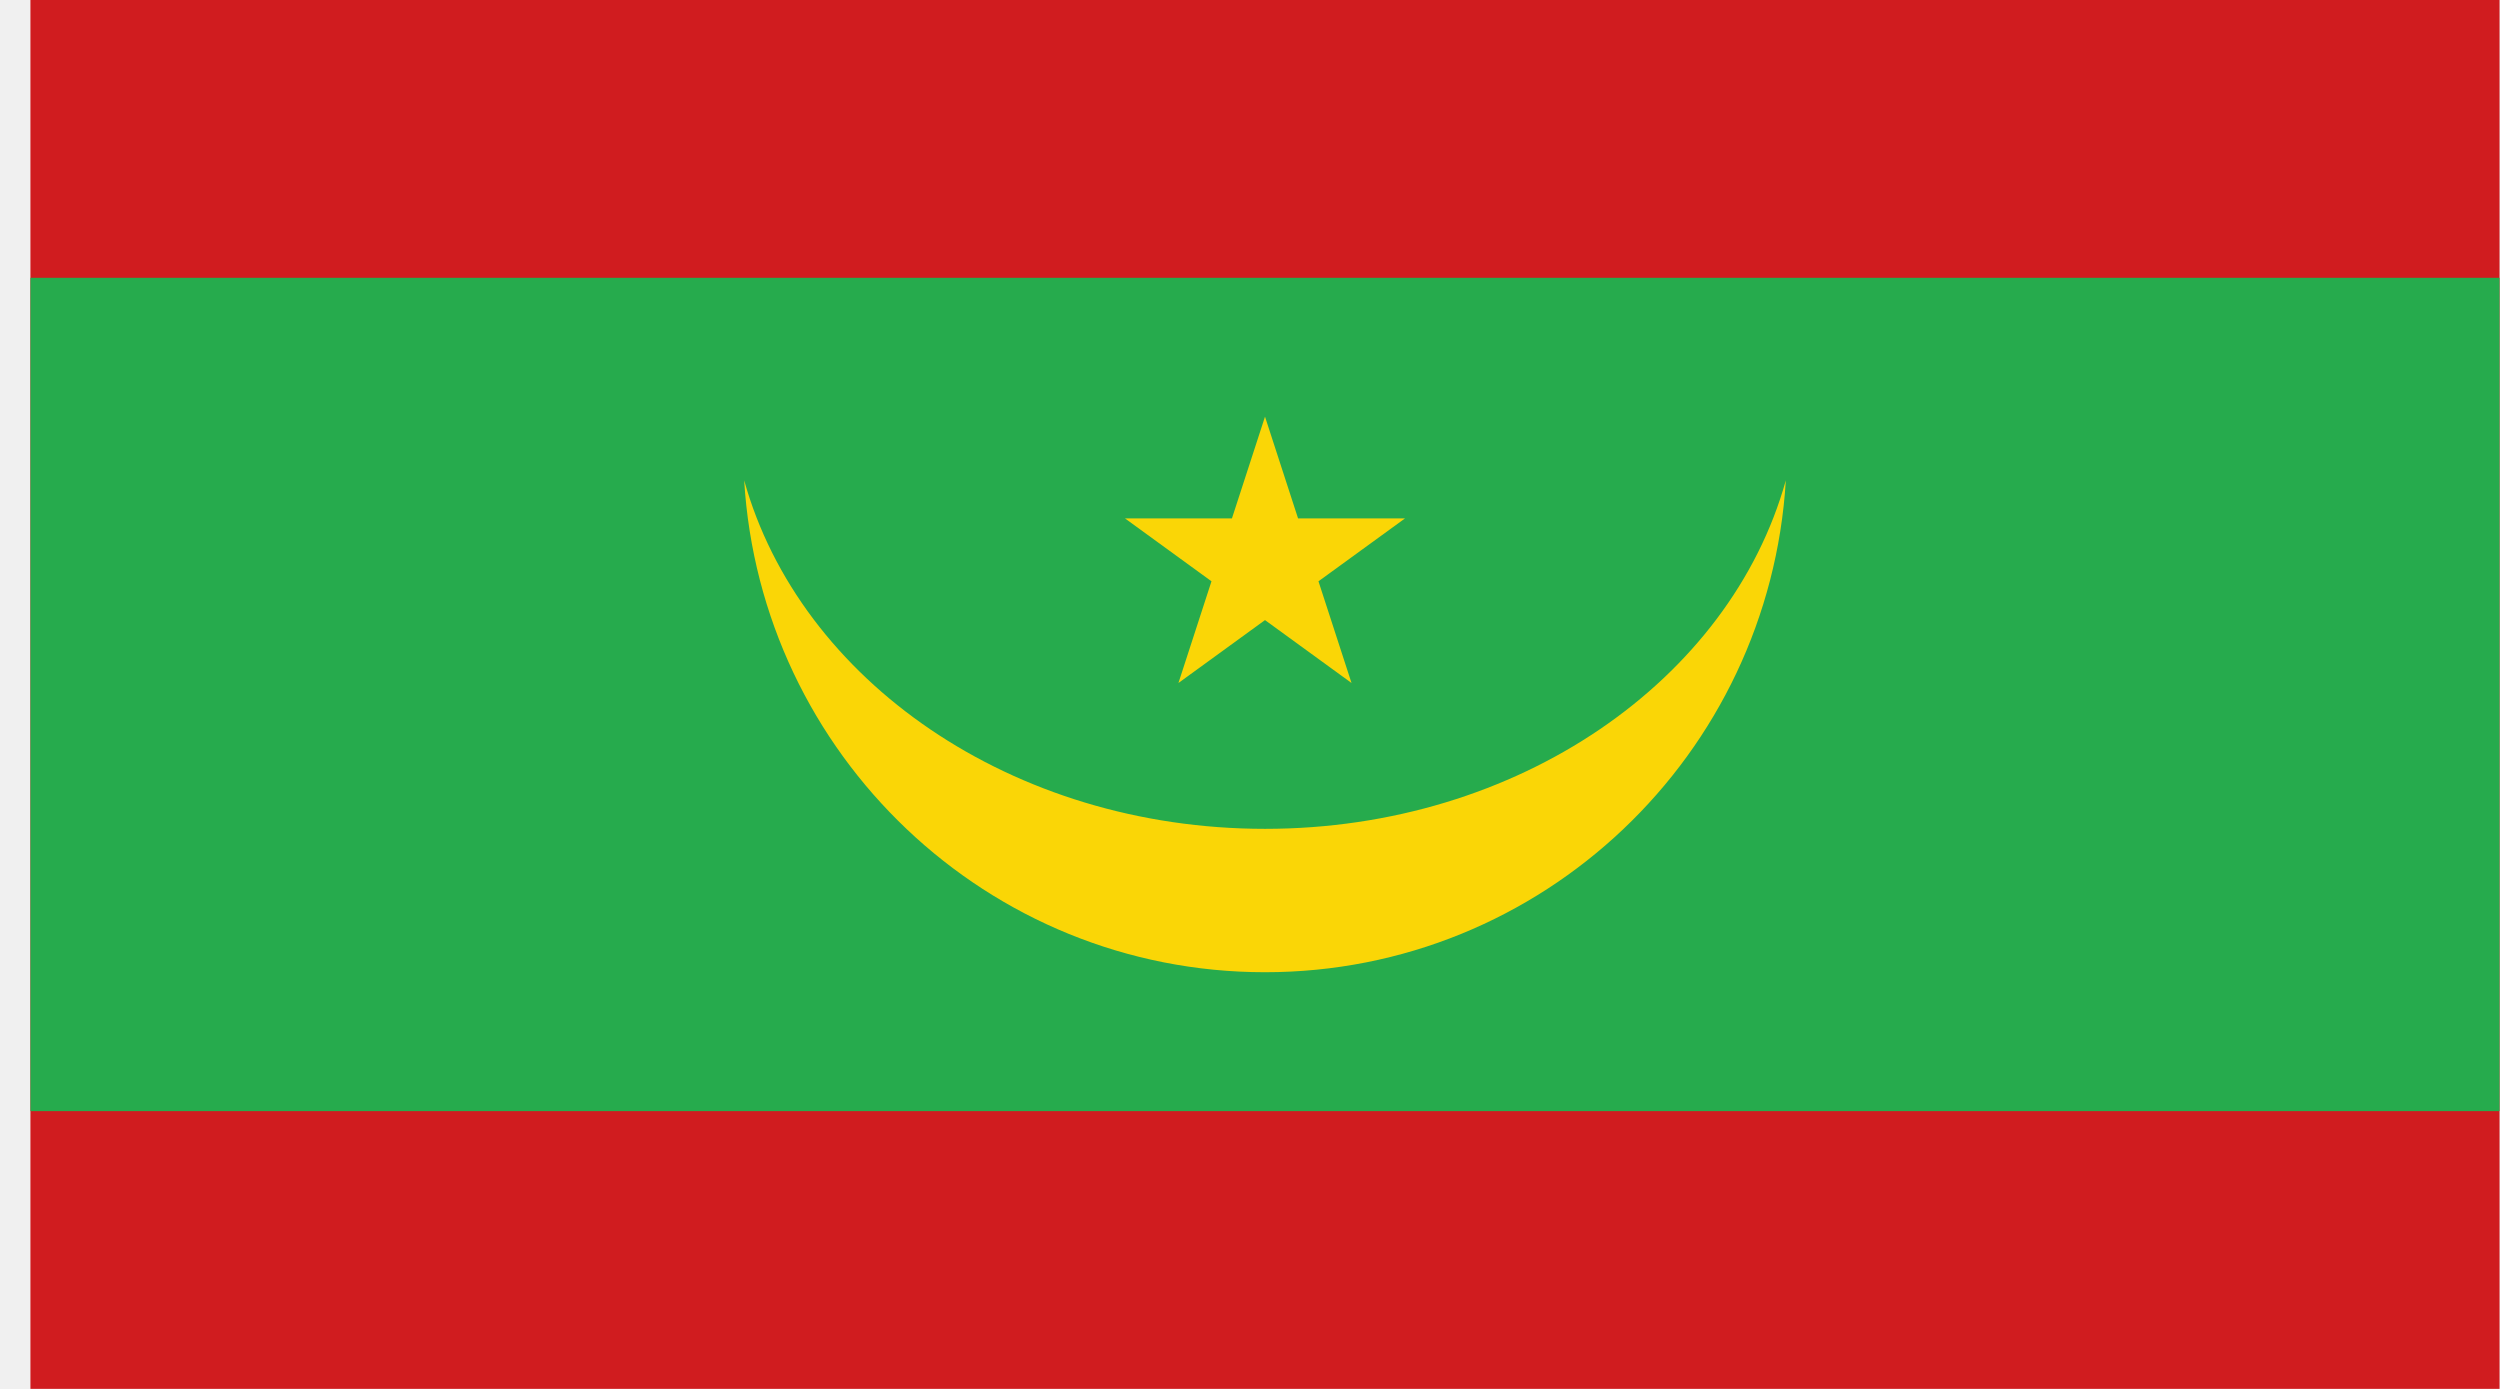
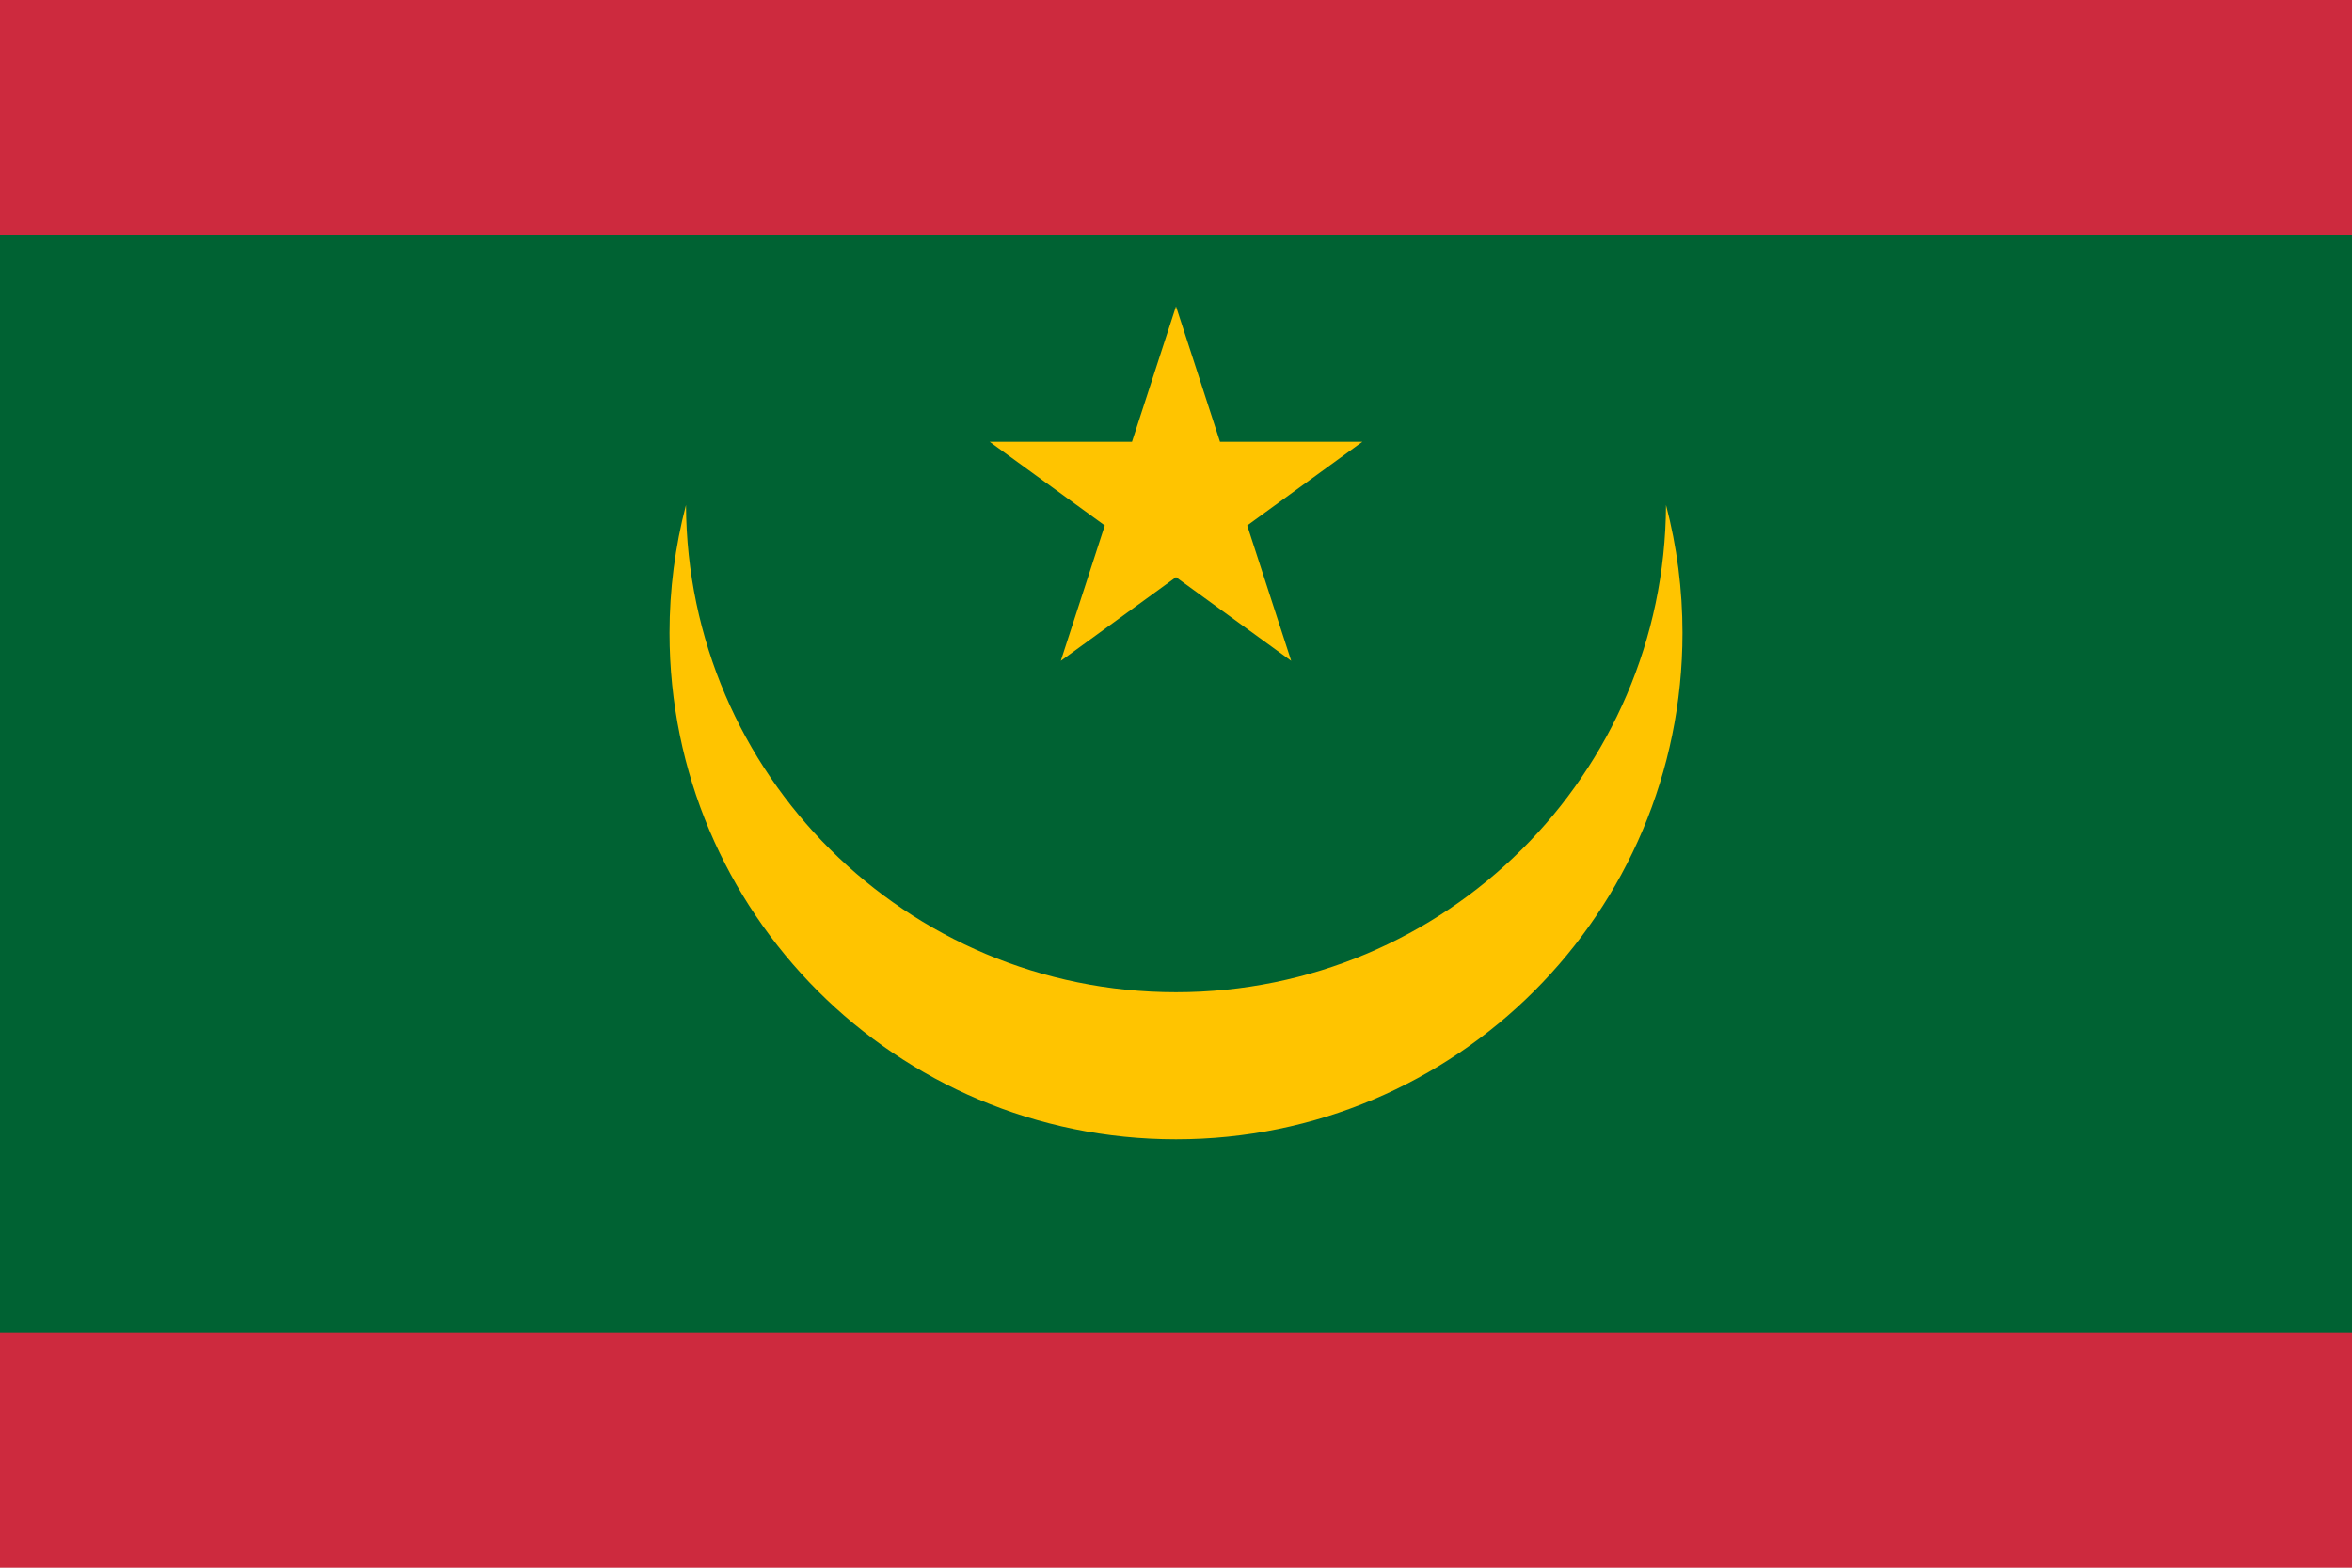
- <svg xmlns="http://www.w3.org/2000/svg" width="54" height="30" viewBox="0 0 54 30" fill="none">
-   <g clip-path="url(#clip0_93_11926)">
-     <path d="M0.657 0H53.991V30H0.657V0Z" fill="#D01C1F" />
-     <path d="M0.657 6H53.991V24H0.657V6Z" fill="#26AB4D" />
-     <path d="M38.574 10.375C37.374 14.689 32.794 17.903 27.324 17.903C21.855 17.903 17.274 14.689 16.074 10.375C16.432 16.303 21.332 21 27.324 21C33.316 21 38.216 16.303 38.574 10.375Z" fill="#FAD606" />
-     <path fill-rule="evenodd" clip-rule="evenodd" d="M27.324 9L28.038 11.197H30.349L28.479 12.556L29.193 14.753L27.324 13.394L25.454 14.753L26.168 12.556L24.299 11.197H26.61L27.324 9Z" fill="#FAD606" />
-   </g>
-   <defs>
-     <clipPath id="clip0_93_11926">
-       <rect width="53.333" height="30" fill="white" transform="translate(0.657227)" />
-     </clipPath>
-   </defs>
+ <svg xmlns="http://www.w3.org/2000/svg" height="600" width="900" viewBox="-72 -28 144 96">
+   <path fill="#cd2a3e" d="M-72-28H72v96H-72z" />
+   <path fill="#006233" d="M-72-13.6H72v67.2H-72z" />
+   <path d="M30 2.92c-.08 16.496-13.488 29.84-30 29.84S-29.92 19.416-30 2.92a30.973 30.973 0 00-1.008 7.84c0 17.12 13.872 31.008 31.008 31.008S31.008 27.896 31.008 10.76A30.88 30.88 0 0030 2.92z" class="st1" fill="#ffc400" />
+   <path d="M0-9.24L-2.694-.949h-8.719l7.053 5.126-2.693 8.291L0 7.344l7.053 5.124L4.36 4.177l7.053-5.125H2.694z" fill="#ffc400" />
</svg>
